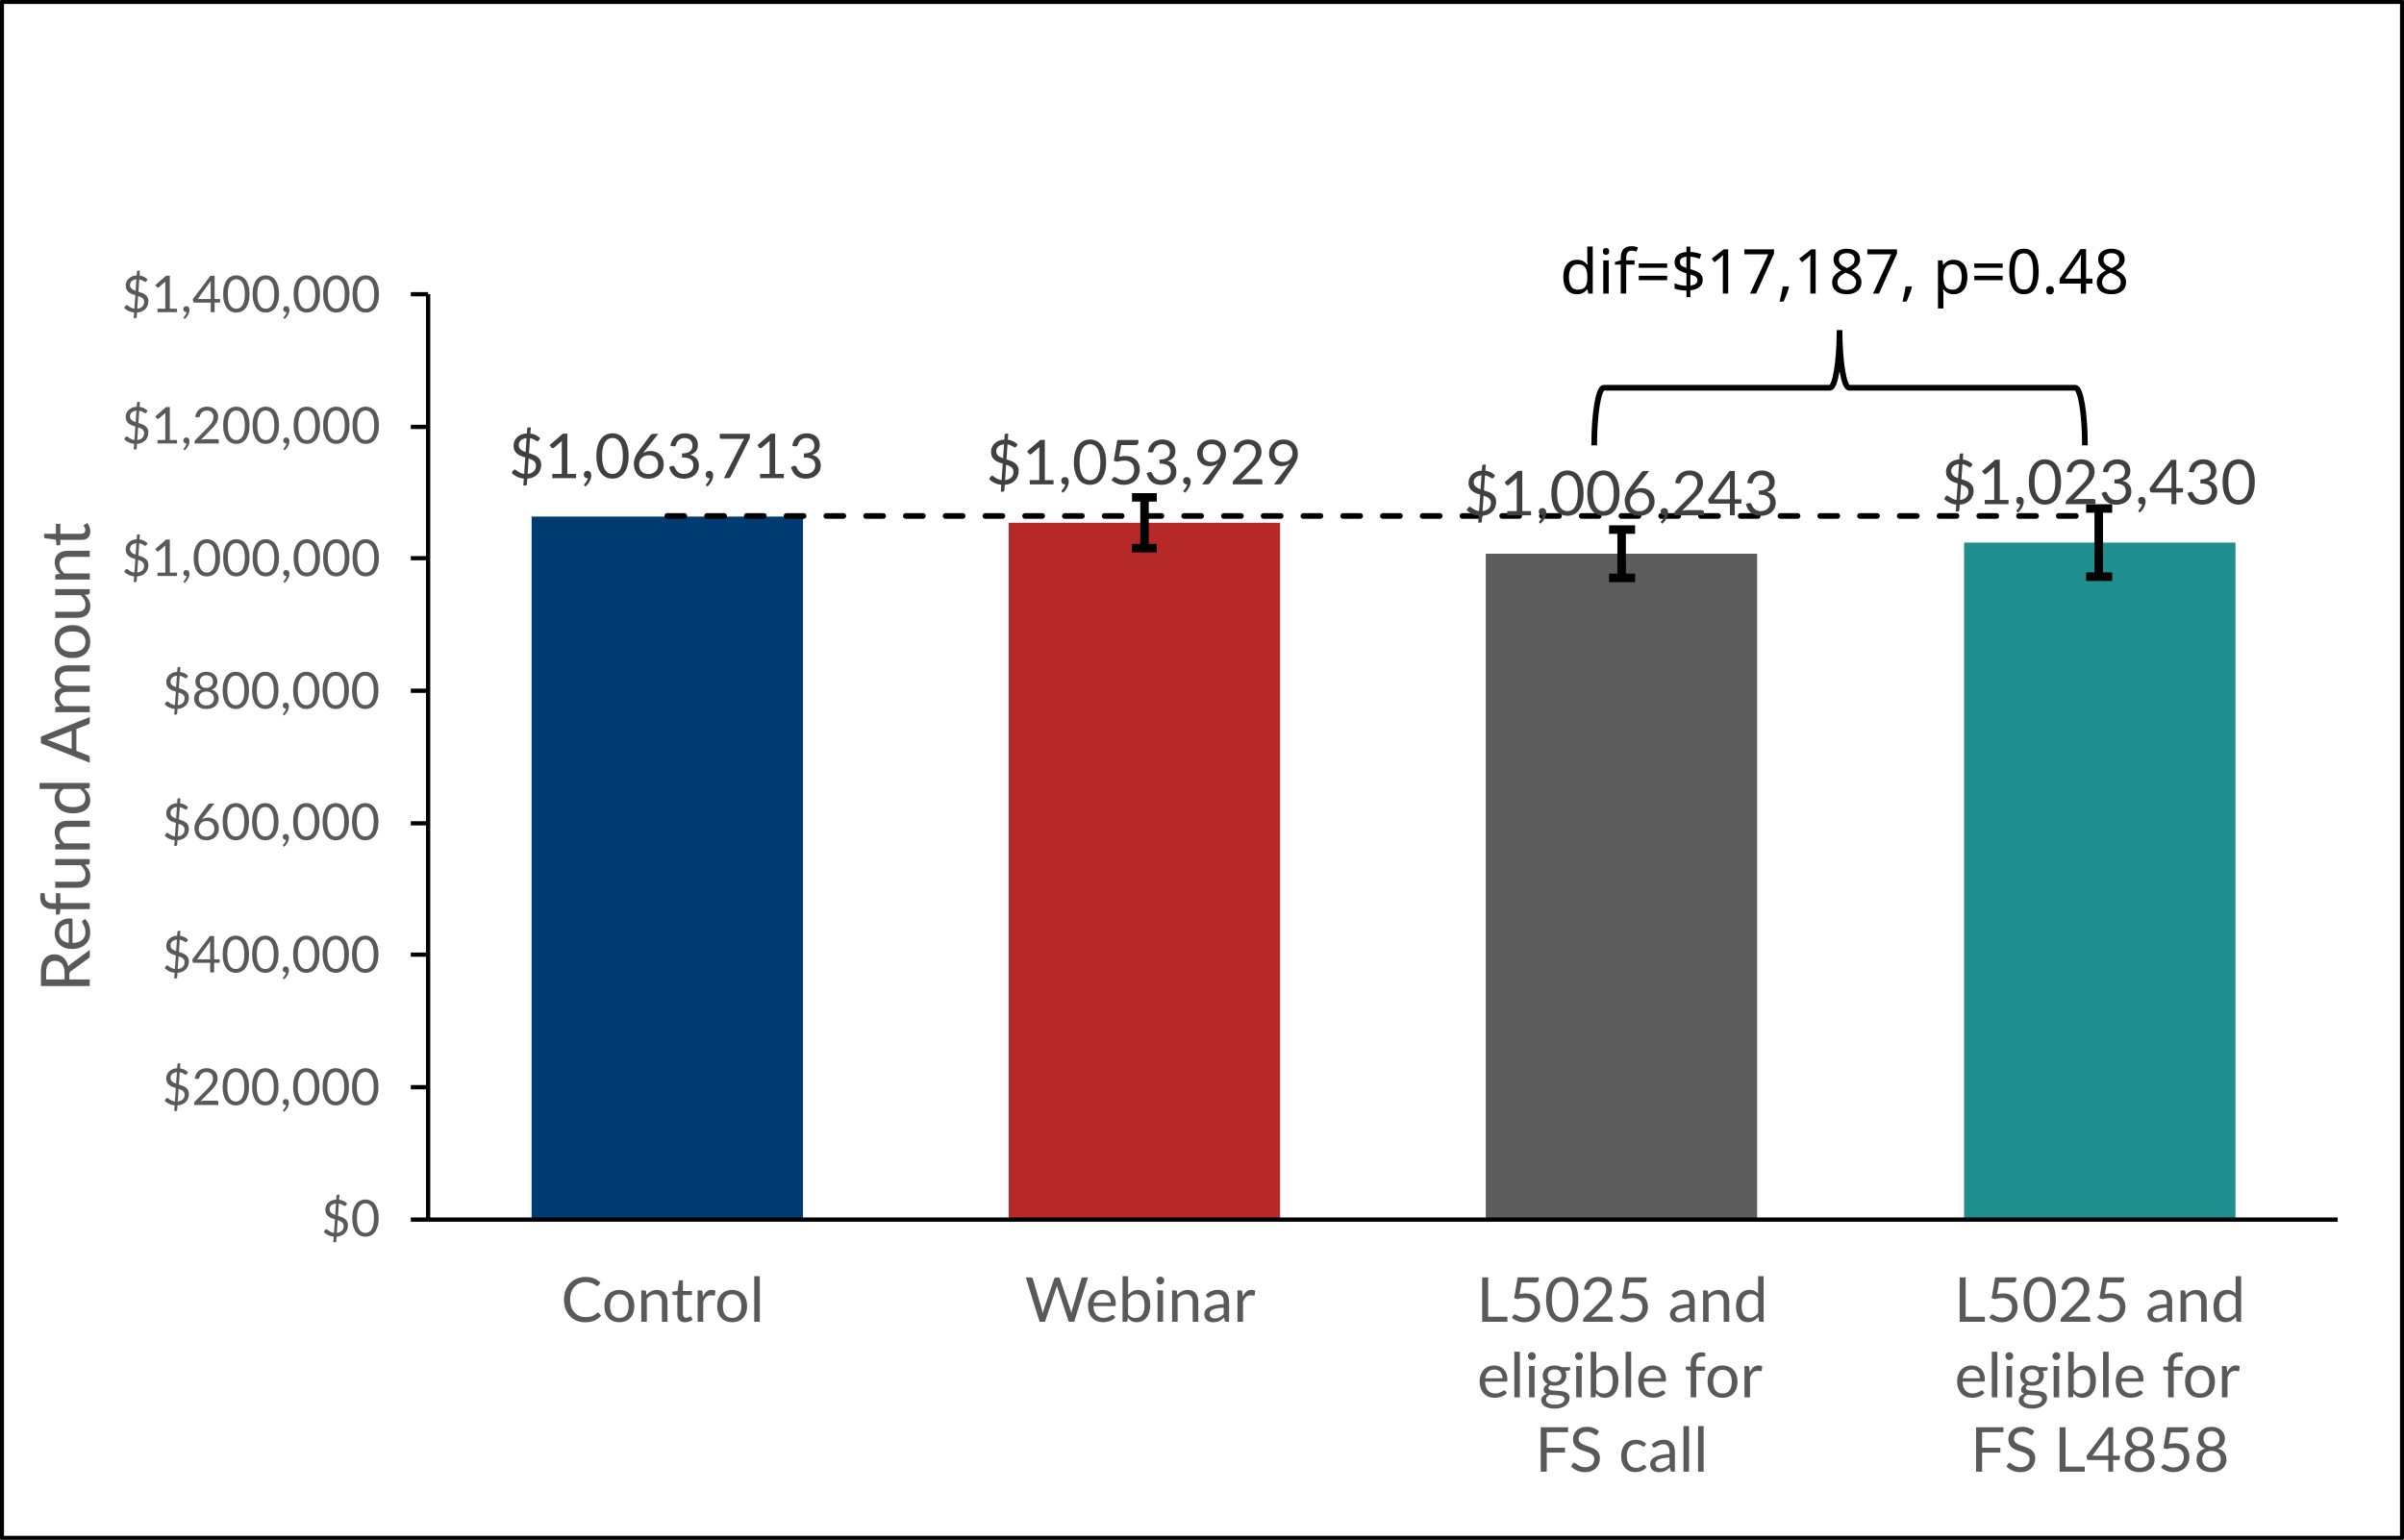
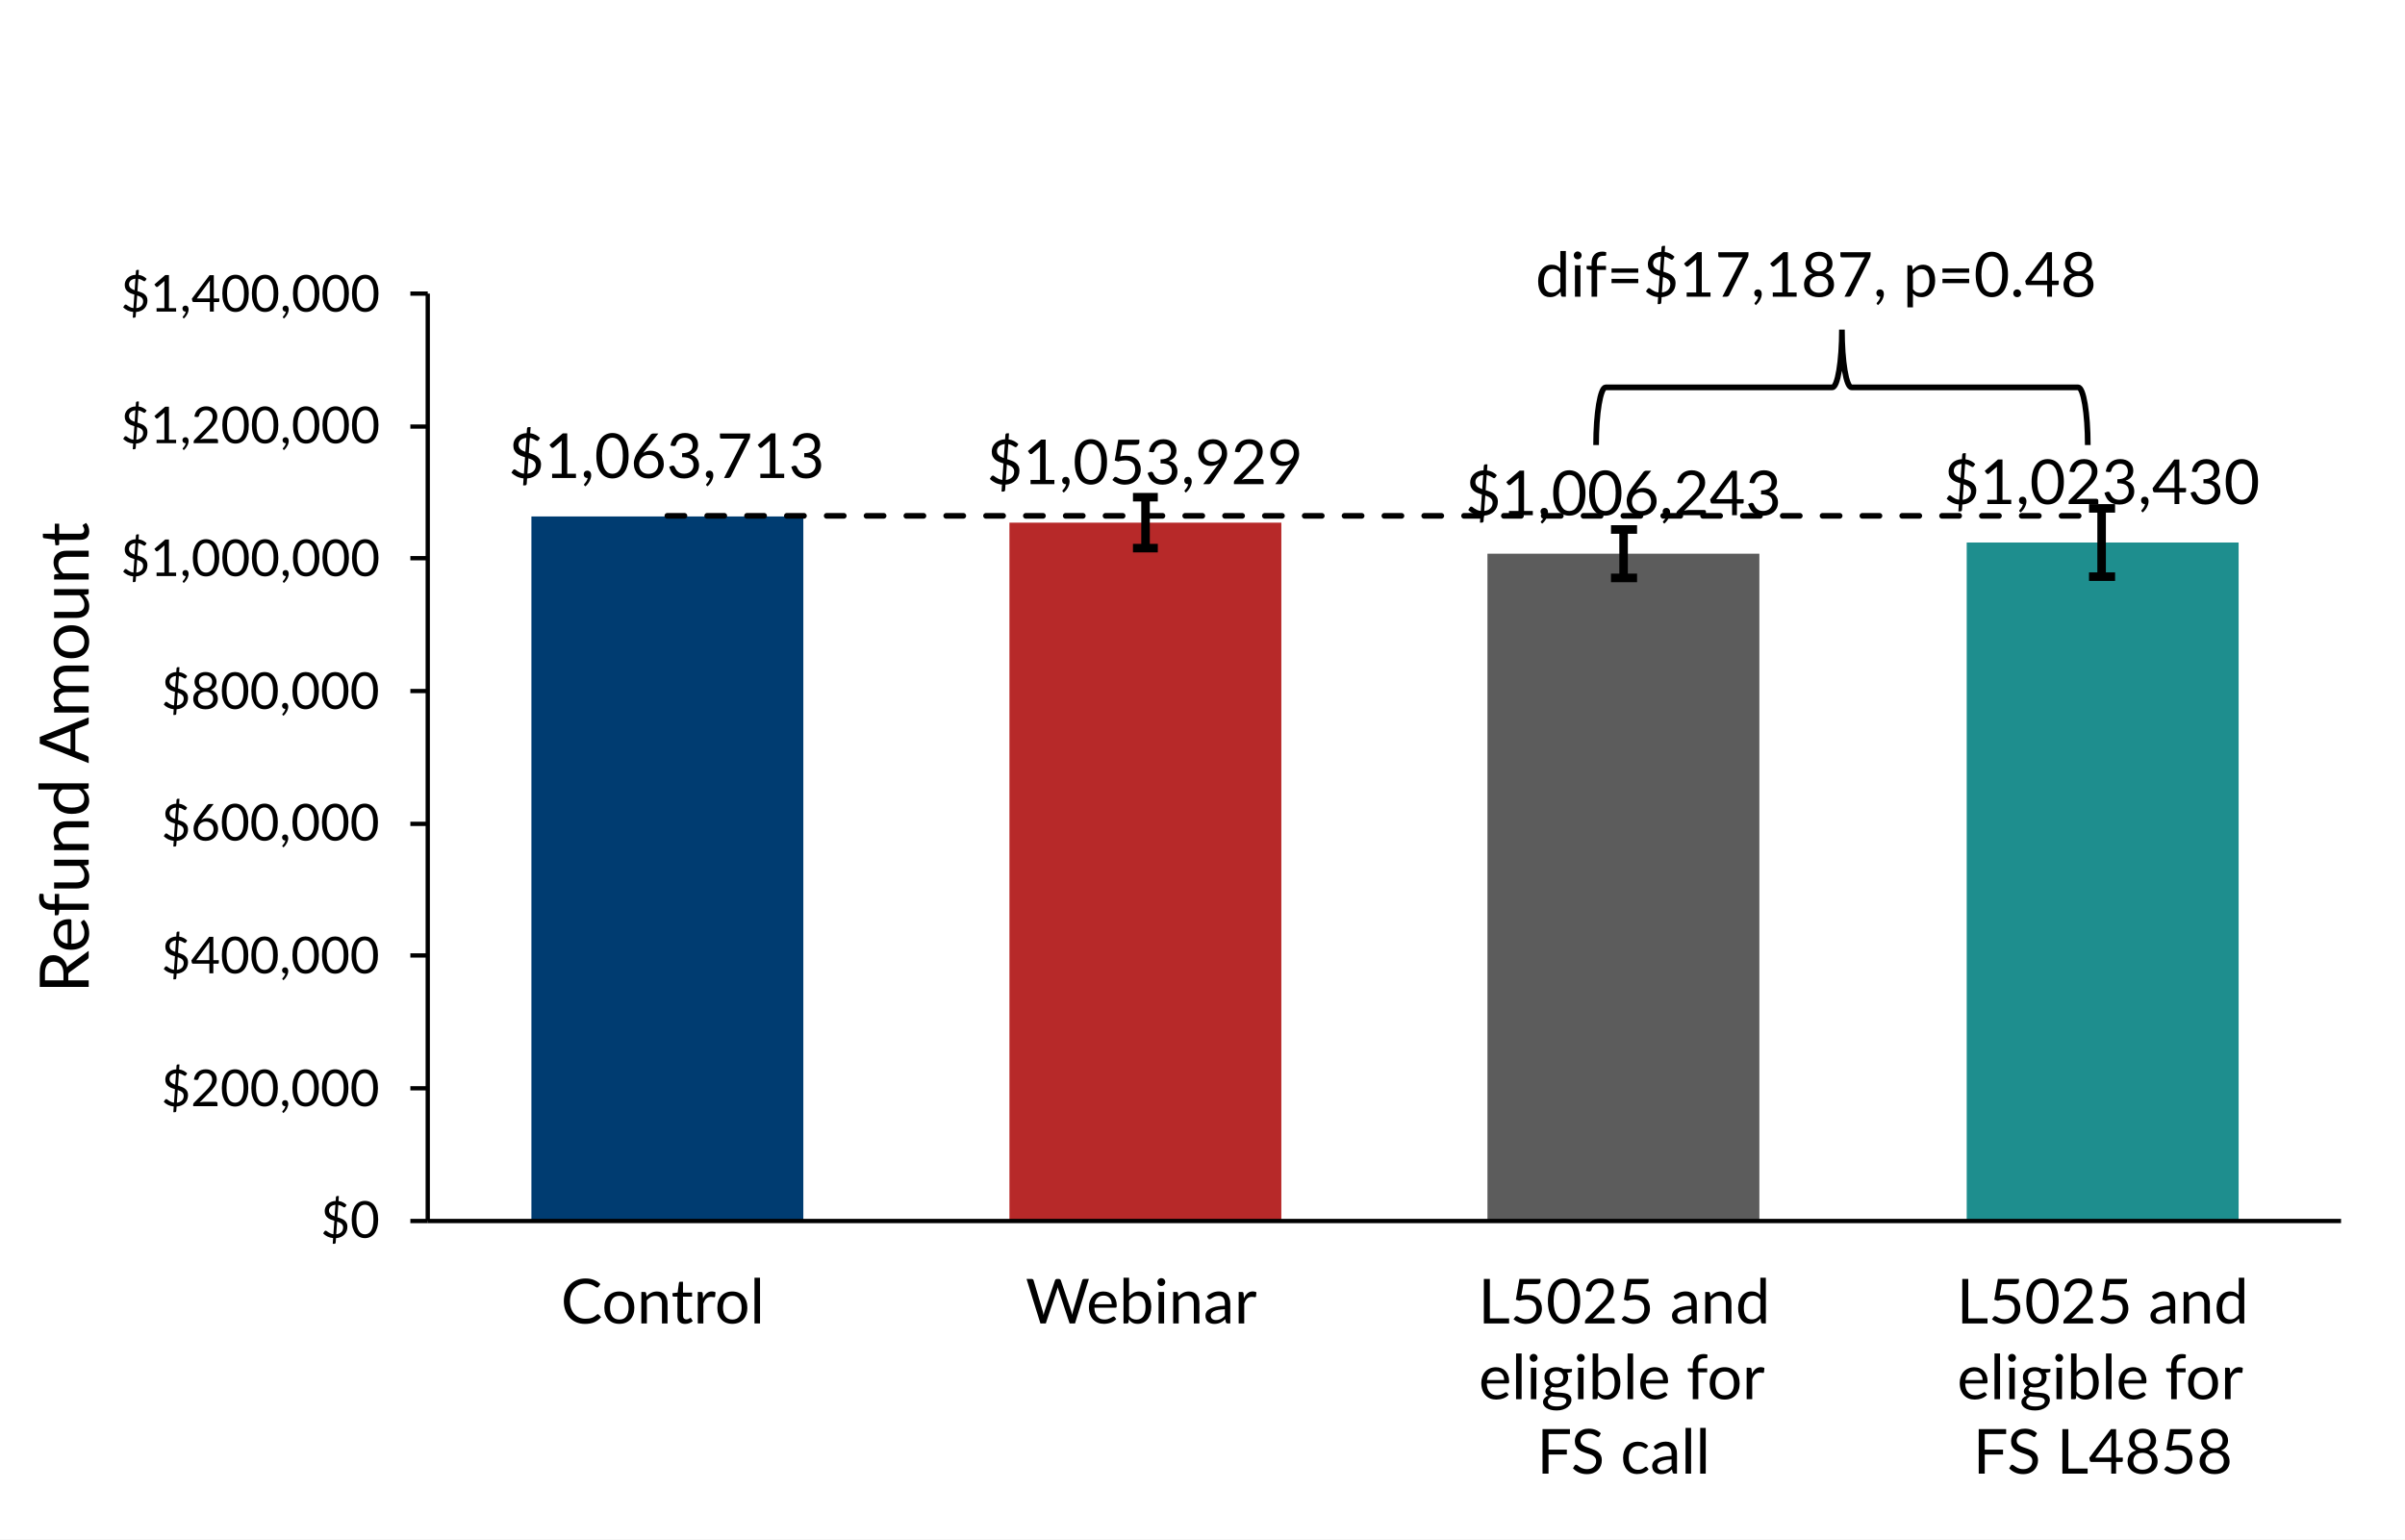
- <svg xmlns="http://www.w3.org/2000/svg" width="1940" height="1243" xml:space="preserve" overflow="hidden">
+ <svg xmlns="http://www.w3.org/2000/svg" width="1937" height="1240" xml:space="preserve" overflow="hidden">
  <defs>
    <clipPath id="clip0">
-       <rect x="2806" y="2887" width="1940" height="1243" />
+       <rect x="2807" y="2888" width="1937" height="1240" />
    </clipPath>
  </defs>
-   <g clip-path="url(#clip0)" transform="translate(-2806 -2887)">
+   <g clip-path="url(#clip0)" transform="translate(-2807 -2888)">
    <rect x="2807" y="2888" width="1937" height="1240" fill="#FFFFFF" />
    <g>
      <rect x="3235" y="3304" width="219" height="567" fill="#003C71" />
    </g>
    <g>
      <rect x="3620" y="3309" width="219" height="562" fill="#B72929" />
    </g>
    <g>
      <rect x="4005" y="3334" width="219" height="537" fill="#5C5C5C" />
    </g>
    <g>
      <rect x="4391" y="3325" width="219" height="546" fill="#1E8E8E" />
    </g>
    <g>
      <path d="M3729.62 3308.61 3729.62 3329.5M3729.62 3308.61 3729.62 3288.5M3719.5 3329.5 3739.5 3329.5M3719.5 3288.5 3739.5 3288.5" stroke="#000000" stroke-width="6.875" stroke-linejoin="round" stroke-miterlimit="10" fill="none" />
    </g>
    <g>
      <path d="M4114.64 3334.61 4114.64 3353.5M4114.64 3334.61 4114.64 3314.5M4104.5 3353.5 4125.5 3353.5M4104.5 3314.5 4125.5 3314.5" stroke="#000000" stroke-width="6.875" stroke-linejoin="round" stroke-miterlimit="10" fill="none" />
    </g>
    <g>
      <path d="M4499.65 3325.61 4499.65 3352.5M4499.65 3325.61 4499.65 3297.5M4489.5 3352.5 4510.5 3352.5M4489.5 3297.5 4510.5 3297.5" stroke="#000000" stroke-width="6.875" stroke-linejoin="round" stroke-miterlimit="10" fill="none" />
    </g>
    <g>
      <path d="M0 0 0 747" stroke="#000000" stroke-width="3.438" stroke-linejoin="round" stroke-miterlimit="10" fill="none" fill-rule="evenodd" transform="matrix(1 0 0 -1 3151.5 3871.5)" />
    </g>
    <g>
      <path d="M3137.5 3871.5 3151.5 3871.5M3137.5 3764.62 3151.5 3764.62M3137.5 3657.62 3151.5 3657.62M3137.5 3551.62 3151.5 3551.62M3137.5 3444.61 3151.5 3444.61M3137.5 3337.61 3151.5 3337.61M3137.5 3231.61 3151.5 3231.61M3137.5 3124.5 3151.5 3124.5" stroke="#000000" stroke-width="3.438" stroke-linejoin="round" stroke-miterlimit="10" fill="none" />
    </g>
    <g>
      <path d="M3151.5 3871.5 4692.5 3871.5" stroke="#000000" stroke-width="3.438" stroke-linejoin="round" stroke-miterlimit="10" fill="none" fill-rule="evenodd" />
    </g>
    <g>
      <path d="M3344.5 3303.5 3729.62 3303.5 4114.64 3303.5 4500.5 3303.5" stroke="#000000" stroke-width="4.583" stroke-linecap="round" stroke-linejoin="round" stroke-miterlimit="10" stroke-dasharray="13.75 18.333" fill="none" />
    </g>
    <g>
-       <text fill="#404040" font-family="Lato,Lato_MSFontService,sans-serif" font-weight="400" font-size="50" transform="matrix(1 0 0 1 3216.44 3273)">$1,063,713</text>
+       <text font-family="Lato,Lato_MSFontService,sans-serif" font-weight="400" font-size="50" transform="matrix(1 0 0 1 3216.44 3273)">$1,063,713</text>
    </g>
    <g>
-       <text fill="#404040" font-family="Lato,Lato_MSFontService,sans-serif" font-weight="400" font-size="50" transform="matrix(1 0 0 1 3601.76 3278)">$1,053,929</text>
+       <text font-family="Lato,Lato_MSFontService,sans-serif" font-weight="400" font-size="50" transform="matrix(1 0 0 1 3601.76 3278)">$1,053,929</text>
    </g>
    <g>
-       <text fill="#404040" font-family="Lato,Lato_MSFontService,sans-serif" font-weight="400" font-size="50" transform="matrix(1 0 0 1 3987.08 3303)">$1,006,243</text>
+       <text font-family="Lato,Lato_MSFontService,sans-serif" font-weight="400" font-size="50" transform="matrix(1 0 0 1 3987.08 3303)">$1,006,243</text>
    </g>
    <g>
-       <text fill="#404040" font-family="Lato,Lato_MSFontService,sans-serif" font-weight="400" font-size="50" transform="matrix(1 0 0 1 4372.4 3294)">$1,023,430</text>
+       <text font-family="Lato,Lato_MSFontService,sans-serif" font-weight="400" font-size="50" transform="matrix(1 0 0 1 4372.4 3294)">$1,023,430</text>
    </g>
    <g>
-       <text fill="#595959" font-family="Lato,Lato_MSFontService,sans-serif" font-weight="400" font-size="41" transform="matrix(1 0 0 1 3065.25 3885)">$0</text>
+       <text font-family="Lato,Lato_MSFontService,sans-serif" font-weight="400" font-size="41" transform="matrix(1 0 0 1 3065.25 3885)">$0</text>
    </g>
    <g>
-       <text fill="#595959" font-family="Lato,Lato_MSFontService,sans-serif" font-weight="400" font-size="41" transform="matrix(1 0 0 1 2936.87 3779)">$200,000</text>
+       <text font-family="Lato,Lato_MSFontService,sans-serif" font-weight="400" font-size="41" transform="matrix(1 0 0 1 2936.87 3779)">$200,000</text>
    </g>
    <g>
-       <text fill="#595959" font-family="Lato,Lato_MSFontService,sans-serif" font-weight="400" font-size="41" transform="matrix(1 0 0 1 2936.87 3672)">$400,000</text>
+       <text font-family="Lato,Lato_MSFontService,sans-serif" font-weight="400" font-size="41" transform="matrix(1 0 0 1 2936.87 3672)">$400,000</text>
    </g>
    <g>
-       <text fill="#595959" font-family="Lato,Lato_MSFontService,sans-serif" font-weight="400" font-size="41" transform="matrix(1 0 0 1 2936.87 3565)">$600,000</text>
+       <text font-family="Lato,Lato_MSFontService,sans-serif" font-weight="400" font-size="41" transform="matrix(1 0 0 1 2936.87 3565)">$600,000</text>
    </g>
    <g>
-       <text fill="#595959" font-family="Lato,Lato_MSFontService,sans-serif" font-weight="400" font-size="41" transform="matrix(1 0 0 1 2936.87 3459)">$800,000</text>
+       <text font-family="Lato,Lato_MSFontService,sans-serif" font-weight="400" font-size="41" transform="matrix(1 0 0 1 2936.87 3459)">$800,000</text>
    </g>
    <g>
-       <text fill="#595959" font-family="Lato,Lato_MSFontService,sans-serif" font-weight="400" font-size="41" transform="matrix(1 0 0 1 2904.19 3352)">$1,000,000</text>
+       <text font-family="Lato,Lato_MSFontService,sans-serif" font-weight="400" font-size="41" transform="matrix(1 0 0 1 2904.19 3352)">$1,000,000</text>
    </g>
    <g>
-       <text fill="#595959" font-family="Lato,Lato_MSFontService,sans-serif" font-weight="400" font-size="41" transform="matrix(1 0 0 1 2904.19 3245)">$1,200,000</text>
+       <text font-family="Lato,Lato_MSFontService,sans-serif" font-weight="400" font-size="41" transform="matrix(1 0 0 1 2904.19 3245)">$1,200,000</text>
    </g>
    <g>
-       <text fill="#595959" font-family="Lato,Lato_MSFontService,sans-serif" font-weight="400" font-size="41" transform="matrix(1 0 0 1 2904.19 3139)">$1,400,000</text>
+       <text font-family="Lato,Lato_MSFontService,sans-serif" font-weight="400" font-size="41" transform="matrix(1 0 0 1 2904.19 3139)">$1,400,000</text>
    </g>
    <g>
-       <text fill="#595959" font-family="Lato,Lato_MSFontService,sans-serif" font-weight="400" font-size="50" transform="matrix(1 0 0 1 3258.75 3954)">Control</text>
+       <text font-family="Lato,Lato_MSFontService,sans-serif" font-weight="400" font-size="50" transform="matrix(1 0 0 1 3258.75 3954)">Control</text>
    </g>
    <g>
-       <text fill="#595959" font-family="Lato,Lato_MSFontService,sans-serif" font-weight="400" font-size="50" transform="matrix(1 0 0 1 3633 3954)">Webinar</text>
+       <text font-family="Lato,Lato_MSFontService,sans-serif" font-weight="400" font-size="50" transform="matrix(1 0 0 1 3633 3954)">Webinar</text>
    </g>
    <g>
-       <text fill="#595959" font-family="Lato,Lato_MSFontService,sans-serif" font-weight="400" font-size="50" transform="matrix(1 0 0 1 3997.53 3954)">L5025 and</text>
+       <text font-family="Lato,Lato_MSFontService,sans-serif" font-weight="400" font-size="50" transform="matrix(1 0 0 1 3997.53 3954)">L5025 and</text>
    </g>
    <g>
-       <text fill="#595959" font-family="Lato,Lato_MSFontService,sans-serif" font-weight="400" font-size="50" transform="matrix(1 0 0 1 3997.99 4015)">eligible for</text>
+       <text font-family="Lato,Lato_MSFontService,sans-serif" font-weight="400" font-size="50" transform="matrix(1 0 0 1 3997.99 4015)">eligible for</text>
    </g>
    <g>
-       <text fill="#595959" font-family="Lato,Lato_MSFontService,sans-serif" font-weight="400" font-size="50" transform="matrix(1 0 0 1 4044.78 4075)">FS call</text>
+       <text font-family="Lato,Lato_MSFontService,sans-serif" font-weight="400" font-size="50" transform="matrix(1 0 0 1 4044.78 4075)">FS call</text>
    </g>
    <g>
-       <text fill="#595959" font-family="Lato,Lato_MSFontService,sans-serif" font-weight="400" font-size="50" transform="matrix(1 0 0 1 4382.85 3954)">L5025 and</text>
+       <text font-family="Lato,Lato_MSFontService,sans-serif" font-weight="400" font-size="50" transform="matrix(1 0 0 1 4382.85 3954)">L5025 and</text>
    </g>
    <g>
-       <text fill="#595959" font-family="Lato,Lato_MSFontService,sans-serif" font-weight="400" font-size="50" transform="matrix(1 0 0 1 4383.31 4015)">eligible for</text>
+       <text font-family="Lato,Lato_MSFontService,sans-serif" font-weight="400" font-size="50" transform="matrix(1 0 0 1 4383.31 4015)">eligible for</text>
    </g>
    <g>
-       <text fill="#595959" font-family="Lato,Lato_MSFontService,sans-serif" font-weight="400" font-size="50" transform="matrix(1 0 0 1 4396.1 4075)">FS L4858</text>
+       <text font-family="Lato,Lato_MSFontService,sans-serif" font-weight="400" font-size="50" transform="matrix(1 0 0 1 4396.1 4075)">FS L4858</text>
    </g>
    <g>
-       <text fill="#595959" font-family="Lato,Lato_MSFontService,sans-serif" font-weight="400" font-size="55" transform="matrix(6.12323e-17 -1 1 6.12323e-17 2878.43 3688)">Refund Amount</text>
+       <text font-family="Lato,Lato_MSFontService,sans-serif" font-weight="400" font-size="55" transform="matrix(6.12323e-17 -1 1 6.12323e-17 2878.43 3688)">Refund Amount</text>
    </g>
    <g>
      <text fill="#FFFFFF" font-family="Lato,Lato_MSFontService,sans-serif" font-weight="400" font-size="64" transform="matrix(1 0 0 1 3363.8 2985)">Refund </text>
    </g>
    <g>
      <text fill="#FFFFFF" font-family="Lato,Lato_MSFontService,sans-serif" font-weight="400" font-size="64" transform="matrix(1 0 0 1 3579.98 2985)">-</text>
    </g>
    <g>
      <text fill="#FFFFFF" font-family="Lato,Lato_MSFontService,sans-serif" font-weight="400" font-size="64" transform="matrix(1 0 0 1 3614.63 2985)">Returning Preparers</text>
    </g>
-     <rect x="2807.5" y="2888.5" width="1937" height="1240" stroke="#000000" stroke-width="3.438" stroke-linejoin="round" stroke-miterlimit="10" fill="none" />
    <g>
      <path d="M4092.5 3246.5C4092.5 3220.82 4095.97 3200 4100.25 3200L4282.75 3200C4287.03 3200 4290.5 3179.18 4290.5 3153.5 4290.5 3179.18 4293.97 3200 4298.25 3200L4480.75 3200C4485.03 3200 4488.5 3220.82 4488.5 3246.5" stroke="#000000" stroke-width="4.583" stroke-miterlimit="8" fill="none" fill-rule="evenodd" />
    </g>
    <g>
      <rect x="3994" y="3061" width="549" height="90" fill="#FFFFFF" />
    </g>
    <g>
-       <text font-family="Aptos Narrow,Aptos Narrow_MSFontService,sans-serif" font-weight="400" font-stretch="semi-condensed" font-size="50" transform="matrix(1 0 0 1 4064.82 3124)">dif=$17,187, p=0.48</text>
+       <text font-family="Lato,Lato_MSFontService,sans-serif" font-weight="400" font-size="50" transform="matrix(1 0 0 1 4043.68 3127)">dif=$17,187, p=0.48</text>
    </g>
  </g>
</svg>
